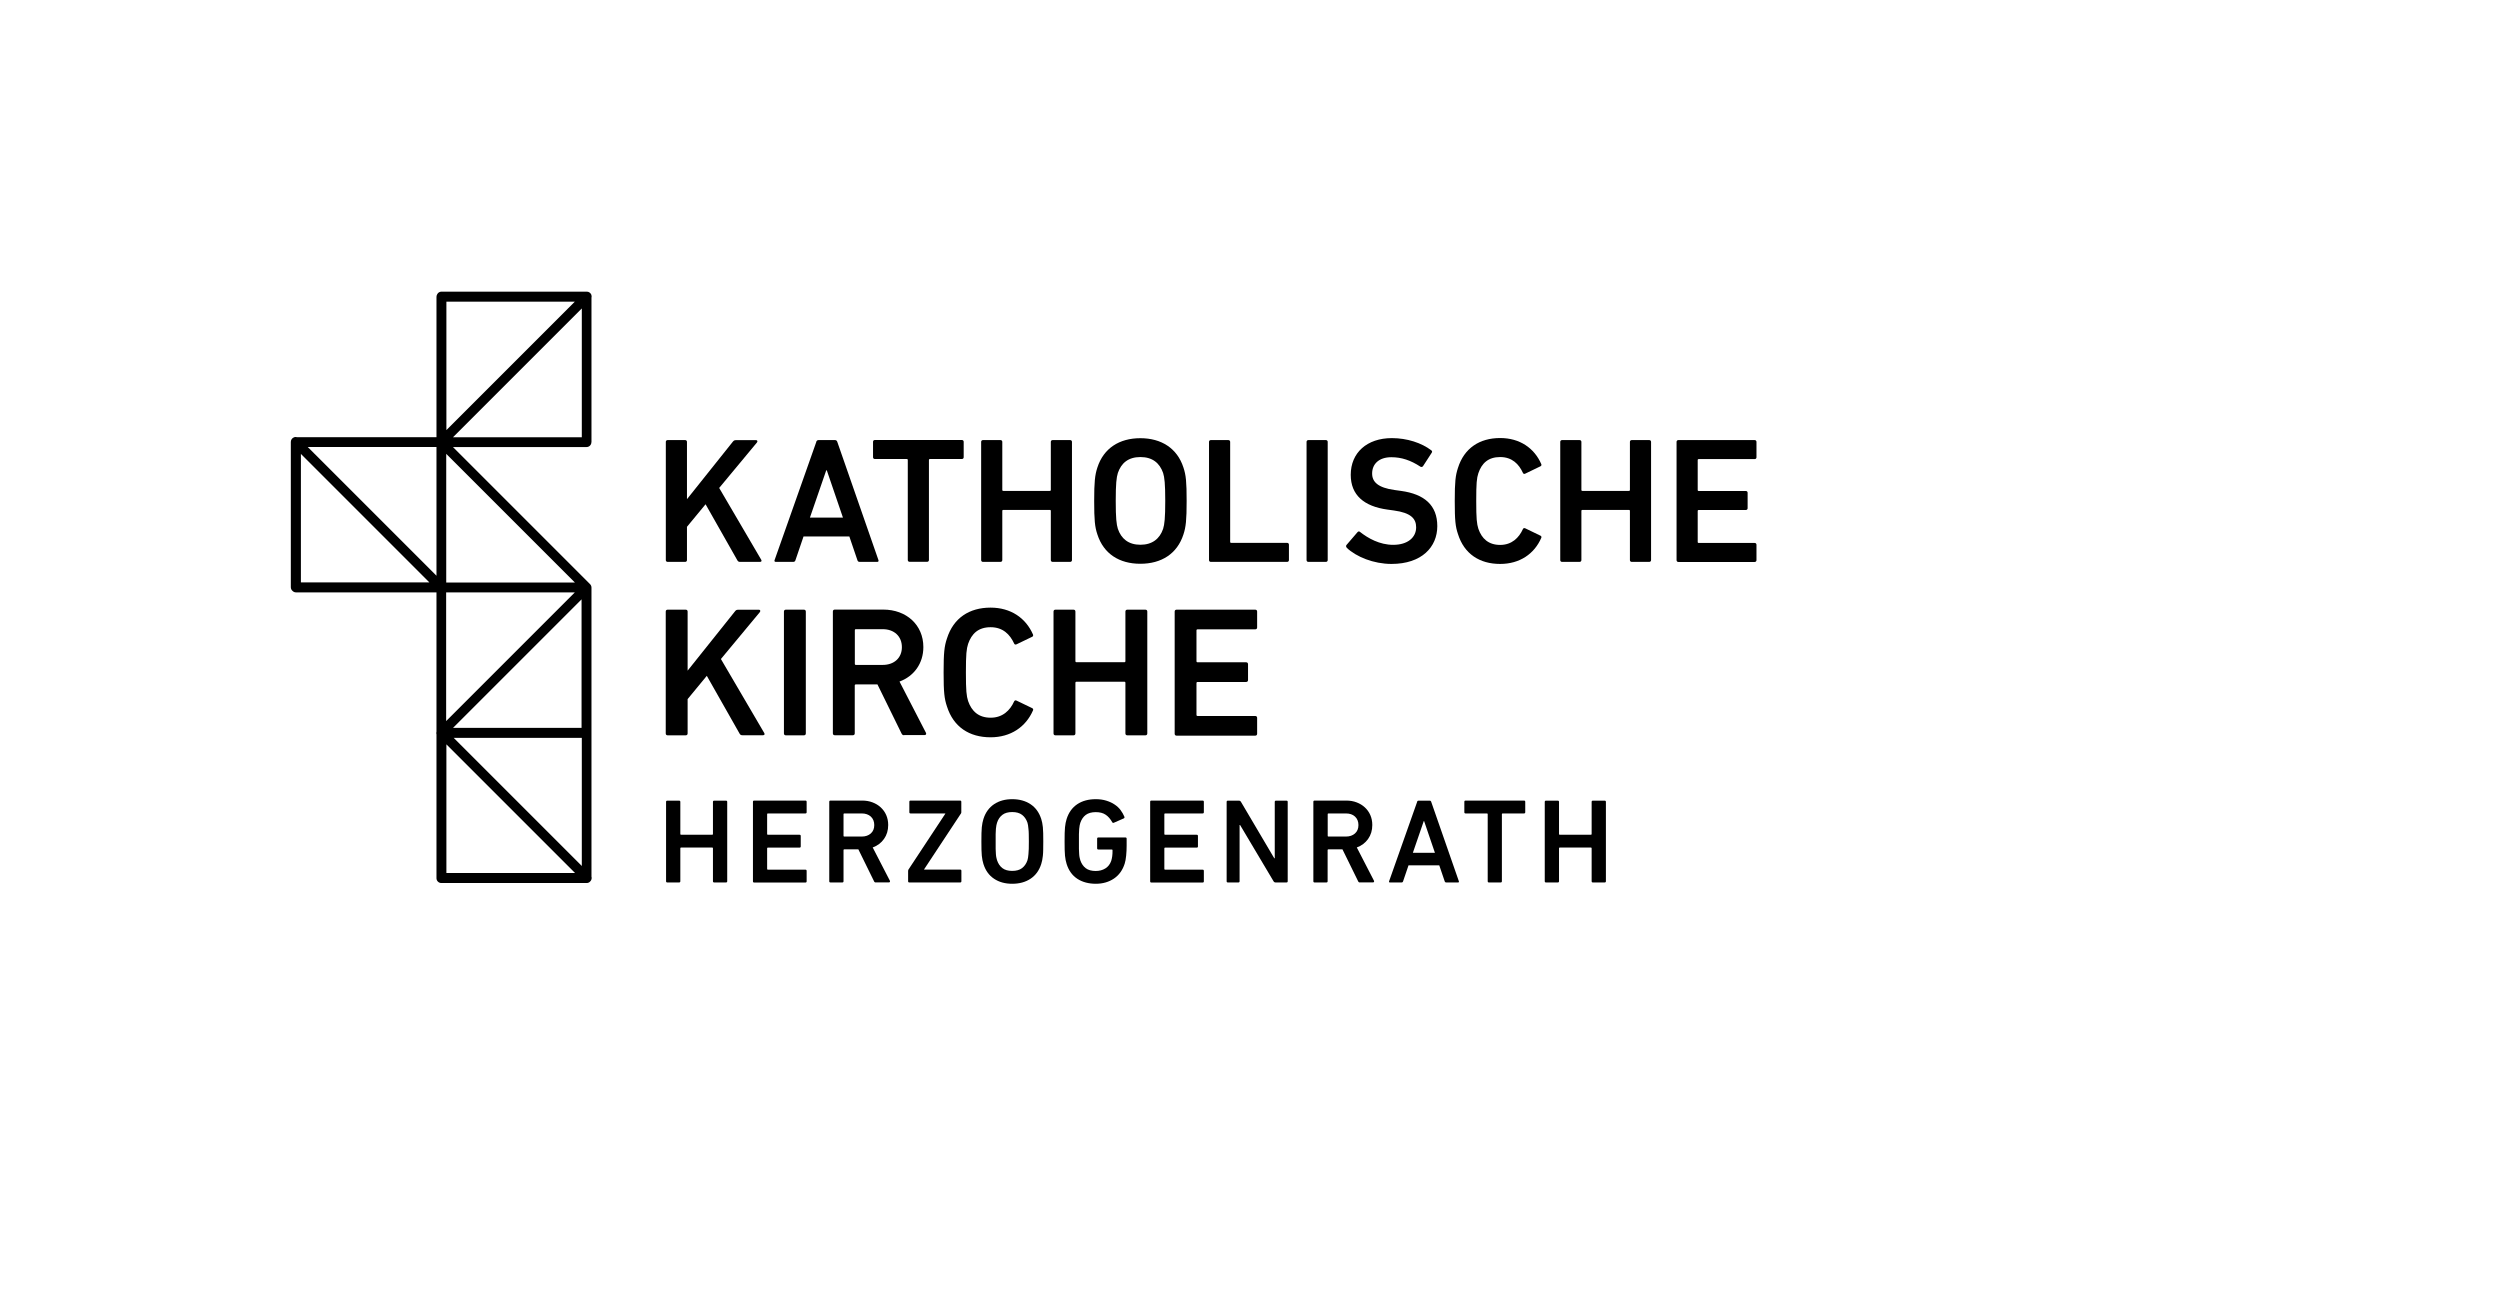
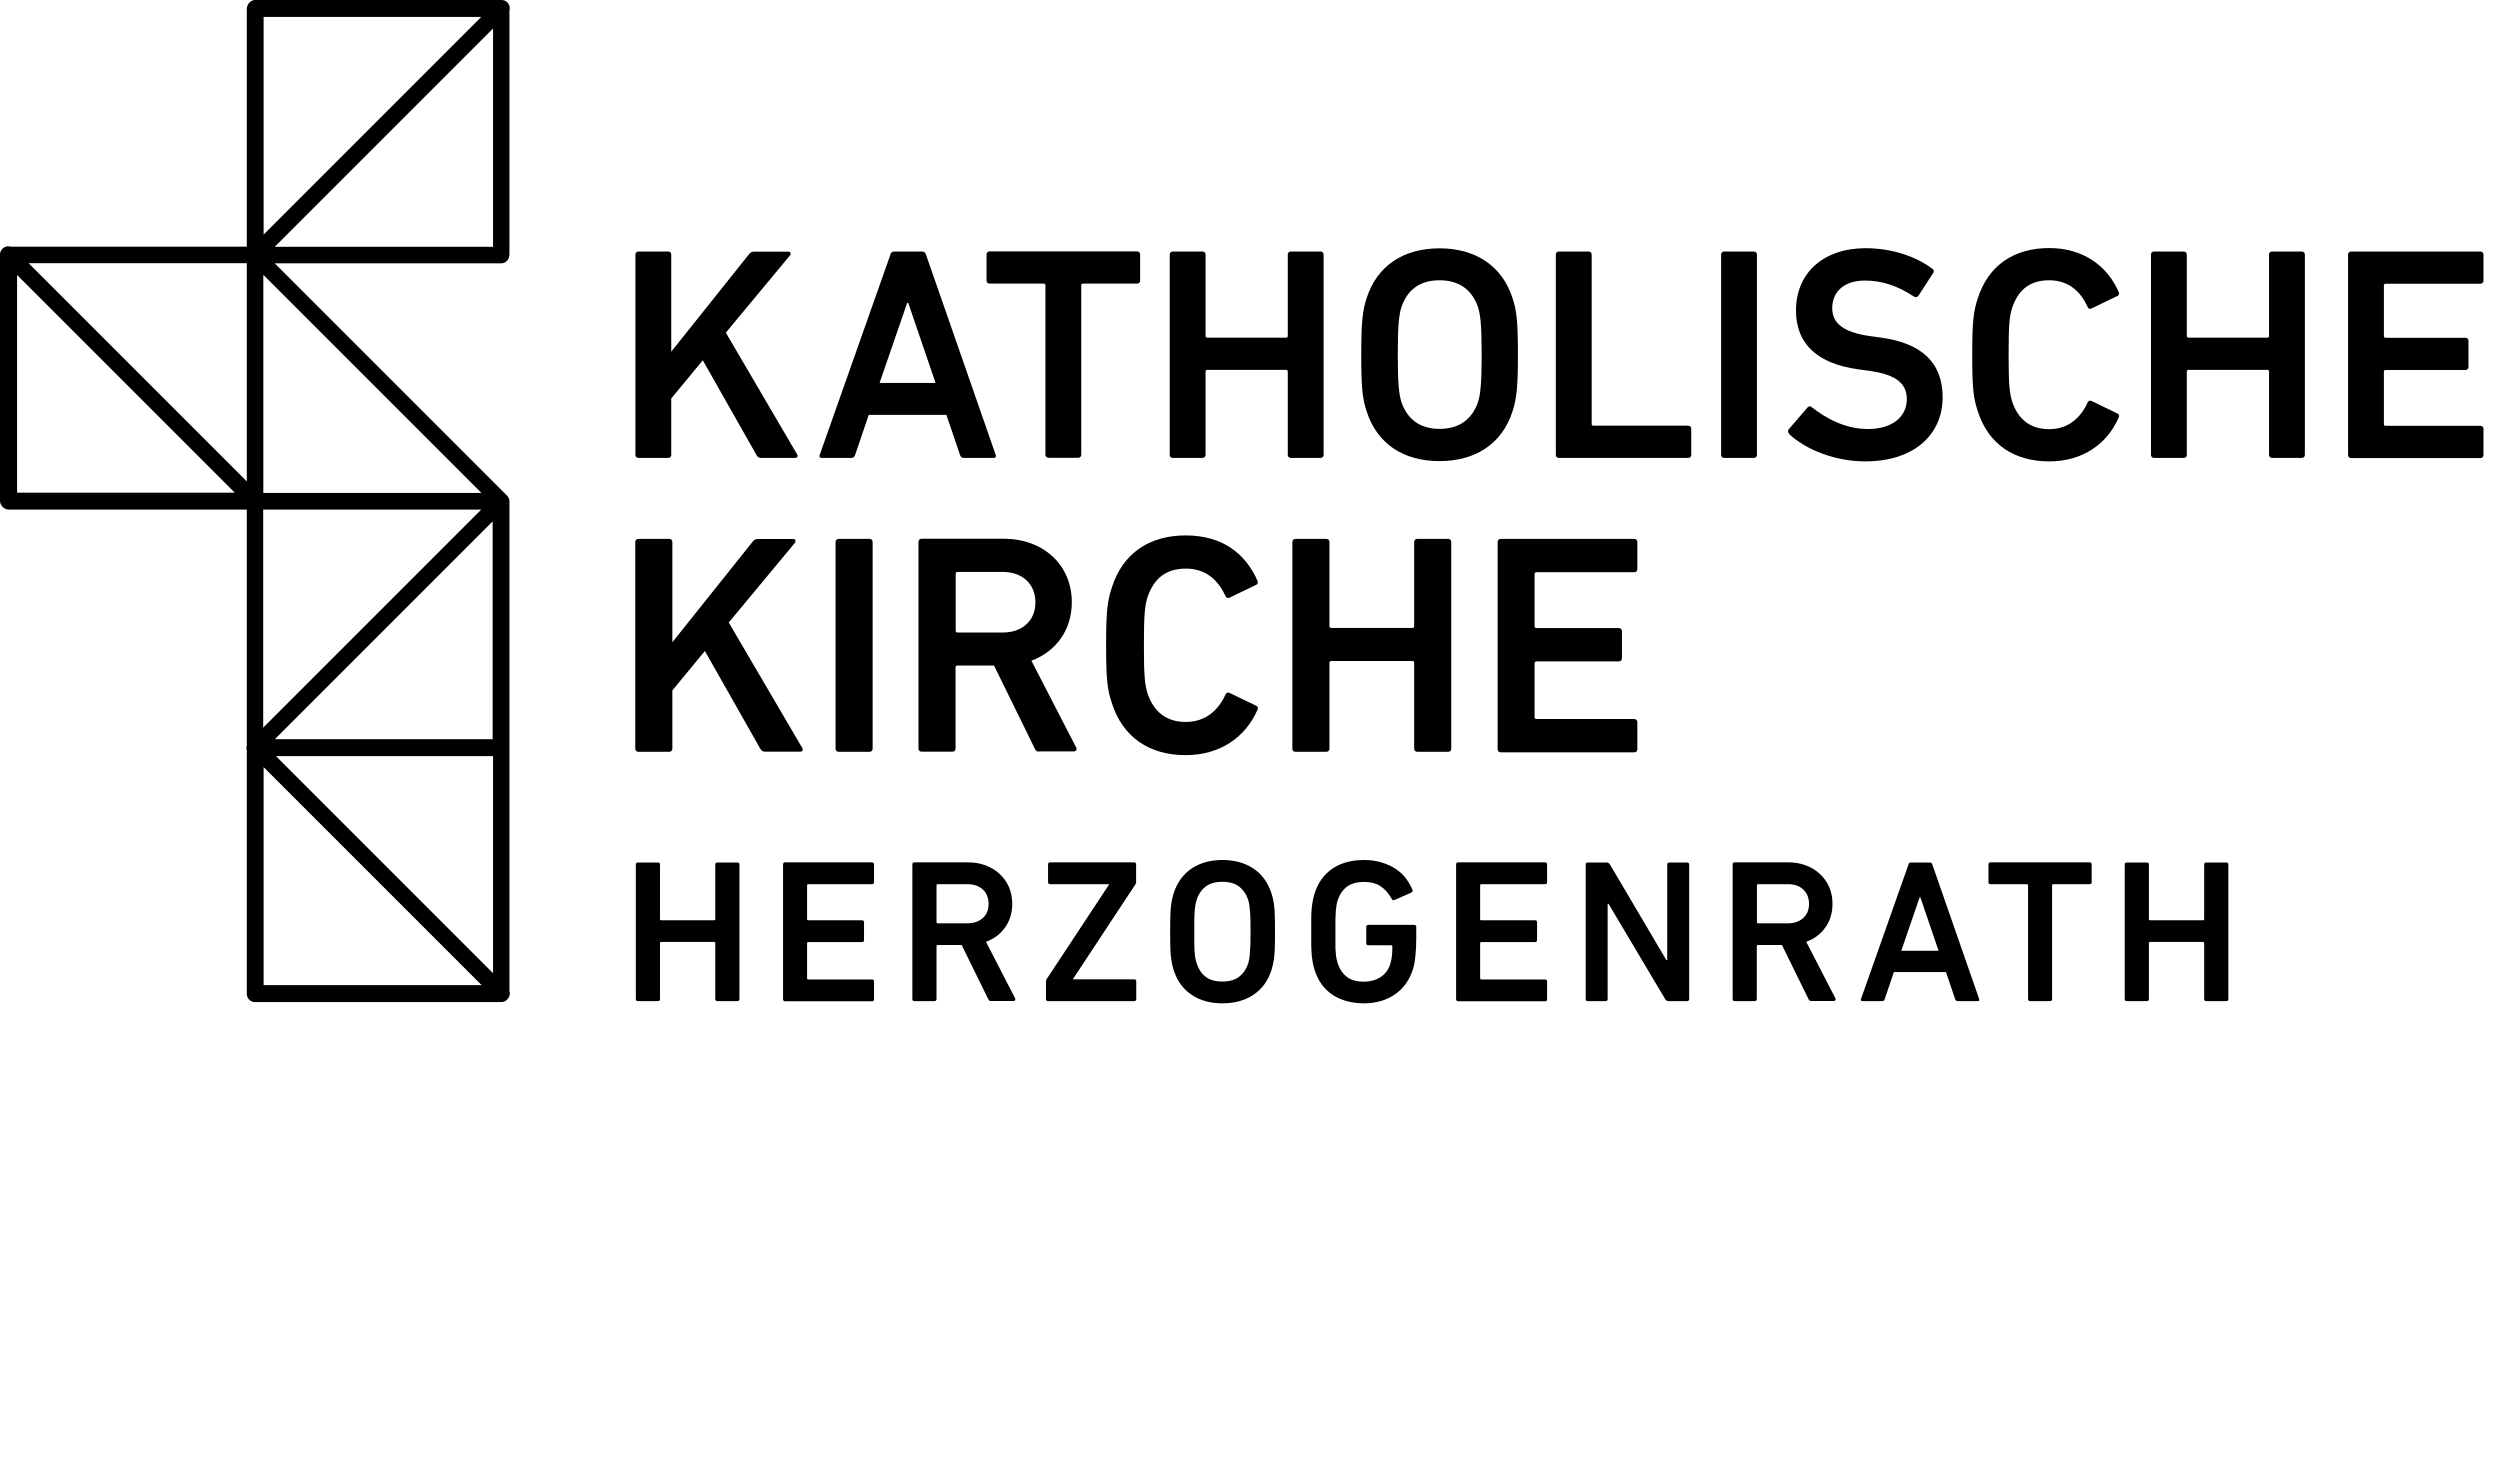
- <svg xmlns="http://www.w3.org/2000/svg" viewBox="0 0 305 160">
-   <defs>
-     <style>
-       .cls-1 {
-         fill: none;
-       }
-     </style>
-   </defs>
-   <rect class="cls-1" x="0" y="0" width="305" height="160" />
-   <path d="M81.22,74.61c0-.14.09-.23.23-.23h2.21c.14,0,.23.09.23.23v7.21l5.79-7.25c.11-.14.2-.18.36-.18h2.57c.14,0,.2.16.09.29l-4.75,5.72,5.29,9.03c.09.16.02.27-.16.27h-2.5c-.18,0-.25-.05-.34-.18l-4.01-7.07-2.34,2.84v4.19c0,.14-.09.23-.23.23h-2.21c-.14,0-.23-.09-.23-.23v-14.87Z" />
-   <path d="M95.64,74.61c0-.14.09-.23.23-.23h2.21c.14,0,.23.09.23.23v14.87c0,.14-.09.23-.23.23h-2.21c-.14,0-.23-.09-.23-.23v-14.87Z" />
-   <path d="M110.32,89.7c-.18,0-.27-.07-.34-.23l-2.93-5.97h-2.64c-.09,0-.13.05-.13.14v5.83c0,.14-.09.23-.23.23h-2.21c-.14,0-.23-.09-.23-.23v-14.87c0-.14.09-.23.23-.23h5.92c2.82,0,4.89,1.87,4.89,4.57,0,2.01-1.15,3.56-2.91,4.21l3.22,6.24c.09.16,0,.29-.16.29h-2.5ZM110.03,78.95c0-1.33-.95-2.19-2.34-2.19h-3.27c-.09,0-.13.04-.13.14v4.08c0,.09.04.14.13.14h3.27c1.4,0,2.34-.86,2.34-2.16Z" />
-   <path d="M115.12,82.04c0-2.43.09-3.2.41-4.15.79-2.5,2.73-3.76,5.32-3.76,2.46,0,4.3,1.26,5.18,3.29.04.11,0,.23-.11.27l-1.91.92c-.14.07-.25,0-.29-.11-.5-1.08-1.35-1.98-2.86-1.98s-2.32.79-2.75,2.03c-.2.63-.27,1.24-.27,3.49s.07,2.86.27,3.49c.43,1.24,1.28,2.03,2.75,2.03s2.37-.9,2.86-1.98c.05-.11.16-.18.29-.11l1.91.92c.11.05.16.16.11.27-.88,2.03-2.73,3.29-5.18,3.29-2.59,0-4.53-1.26-5.32-3.76-.32-.95-.41-1.71-.41-4.14Z" />
-   <path d="M128.53,74.61c0-.14.09-.23.23-.23h2.21c.14,0,.23.09.23.23v6.04c0,.09.04.14.14.14h5.83c.09,0,.13-.04.13-.14v-6.04c0-.14.09-.23.23-.23h2.21c.14,0,.23.09.23.23v14.87c0,.14-.09.23-.23.23h-2.21c-.14,0-.23-.09-.23-.23v-6.17c0-.09-.04-.14-.13-.14h-5.83c-.09,0-.14.05-.14.14v6.17c0,.14-.09.23-.23.23h-2.21c-.14,0-.23-.09-.23-.23v-14.87Z" />
-   <path d="M143.31,74.61c0-.14.09-.23.23-.23h9.6c.14,0,.23.09.23.23v1.94c0,.14-.09.23-.23.23h-7.03c-.09,0-.14.04-.14.14v3.74c0,.09.05.14.14.14h5.92c.14,0,.23.09.23.23v1.94c0,.14-.09.23-.23.23h-5.92c-.09,0-.14.05-.14.14v3.87c0,.09.05.14.14.14h7.03c.14,0,.23.09.23.23v1.94c0,.14-.09.23-.23.23h-9.6c-.14,0-.23-.09-.23-.23v-14.87Z" />
-   <path d="M81.23,53.91c0-.13.09-.22.22-.22h2.14c.13,0,.22.09.22.22v6.99l5.61-7.03c.11-.13.2-.17.35-.17h2.49c.13,0,.2.15.09.28l-4.61,5.55,5.13,8.76c.09.15.02.26-.15.26h-2.42c-.17,0-.24-.04-.33-.17l-3.89-6.86-2.27,2.75v4.06c0,.13-.09.22-.22.22h-2.14c-.13,0-.22-.09-.22-.22v-14.42Z" />
-   <path d="M99.58,53.91c.04-.13.13-.22.28-.22h2.01c.15,0,.24.09.28.22l5.02,14.42c.04.13,0,.22-.15.22h-2.14c-.15,0-.24-.07-.28-.22l-.98-2.88h-5.59l-.98,2.88c-.04.15-.13.22-.28.22h-2.12c-.15,0-.2-.09-.15-.22l5.09-14.42ZM102.84,63.15l-1.97-5.77h-.07l-1.99,5.77h4.02Z" />
-   <path d="M110.97,68.54c-.13,0-.22-.09-.22-.22v-12.19c0-.09-.04-.13-.13-.13h-3.89c-.13,0-.22-.09-.22-.22v-1.88c0-.13.09-.22.22-.22h10.62c.13,0,.22.09.22.22v1.88c0,.13-.09.22-.22.22h-3.89c-.09,0-.13.04-.13.13v12.19c0,.13-.09.22-.22.22h-2.14Z" />
-   <path d="M119.7,53.91c0-.13.09-.22.22-.22h2.14c.13,0,.22.09.22.22v5.85c0,.09.04.13.13.13h5.66c.09,0,.13-.04.13-.13v-5.85c0-.13.09-.22.22-.22h2.14c.13,0,.22.09.22.22v14.42c0,.13-.09.22-.22.22h-2.14c-.13,0-.22-.09-.22-.22v-5.99c0-.09-.04-.13-.13-.13h-5.66c-.09,0-.13.04-.13.13v5.99c0,.13-.09.22-.22.22h-2.14c-.13,0-.22-.09-.22-.22v-14.42Z" />
-   <path d="M133.88,65.2c-.31-.92-.39-1.75-.39-4.08s.09-3.17.39-4.08c.76-2.36,2.69-3.58,5.24-3.58s4.5,1.22,5.26,3.58c.31.92.39,1.75.39,4.08s-.09,3.17-.39,4.08c-.76,2.36-2.69,3.58-5.26,3.58s-4.48-1.22-5.24-3.58ZM141.9,64.52c.17-.55.26-1.31.26-3.41s-.09-2.86-.26-3.41c-.42-1.2-1.29-1.94-2.77-1.94s-2.34.74-2.75,1.94c-.17.55-.26,1.29-.26,3.41s.09,2.86.26,3.41c.41,1.2,1.29,1.94,2.75,1.94s2.36-.74,2.77-1.94Z" />
-   <path d="M147.5,53.91c0-.13.09-.22.22-.22h2.14c.13,0,.22.09.22.22v12.19c0,.09.04.13.13.13h6.82c.13,0,.22.09.22.22v1.88c0,.13-.09.22-.22.22h-9.31c-.13,0-.22-.09-.22-.22v-14.42Z" />
-   <path d="M159.4,53.91c0-.13.09-.22.22-.22h2.14c.13,0,.22.09.22.22v14.42c0,.13-.09.22-.22.22h-2.14c-.13,0-.22-.09-.22-.22v-14.42Z" />
-   <path d="M164.31,66.82c-.09-.09-.13-.22-.04-.33l1.35-1.57c.09-.11.22-.11.31-.02.96.76,2.38,1.57,4.04,1.57,1.77,0,2.8-.9,2.8-2.14,0-1.07-.66-1.77-2.71-2.05l-.79-.11c-2.86-.39-4.48-1.77-4.48-4.24,0-2.69,1.97-4.48,5.02-4.48,1.86,0,3.63.59,4.81,1.49.11.09.13.17.04.31l-1.05,1.62c-.09.11-.2.13-.31.07-1.2-.79-2.32-1.16-3.56-1.16-1.51,0-2.34.83-2.34,1.99,0,1.03.72,1.73,2.73,2.01l.79.11c2.86.39,4.43,1.75,4.43,4.3s-1.9,4.61-5.59,4.61c-2.18,0-4.3-.87-5.46-1.97Z" />
-   <path d="M177.48,61.11c0-2.36.09-3.1.39-4.02.76-2.42,2.64-3.65,5.15-3.65,2.38,0,4.17,1.22,5.02,3.19.04.11,0,.22-.11.26l-1.86.9c-.13.07-.24,0-.28-.11-.48-1.05-1.31-1.92-2.77-1.92s-2.25.76-2.66,1.97c-.2.61-.26,1.2-.26,3.39s.07,2.77.26,3.39c.41,1.2,1.24,1.97,2.66,1.97s2.29-.87,2.77-1.92c.04-.11.15-.17.28-.11l1.86.9c.11.04.15.15.11.26-.85,1.97-2.64,3.19-5.02,3.19-2.51,0-4.39-1.22-5.15-3.65-.31-.92-.39-1.66-.39-4.02Z" />
-   <path d="M190.35,53.91c0-.13.09-.22.22-.22h2.14c.13,0,.22.09.22.22v5.85c0,.09.04.13.13.13h5.66c.09,0,.13-.04.13-.13v-5.85c0-.13.09-.22.22-.22h2.14c.13,0,.22.09.22.22v14.42c0,.13-.09.22-.22.22h-2.14c-.13,0-.22-.09-.22-.22v-5.99c0-.09-.04-.13-.13-.13h-5.66c-.09,0-.13.04-.13.13v5.99c0,.13-.09.22-.22.22h-2.14c-.13,0-.22-.09-.22-.22v-14.42Z" />
-   <path d="M204.54,53.91c0-.13.09-.22.22-.22h9.31c.13,0,.22.09.22.22v1.88c0,.13-.09.22-.22.22h-6.82c-.09,0-.13.04-.13.13v3.63c0,.09.04.13.13.13h5.74c.13,0,.22.09.22.22v1.88c0,.13-.09.22-.22.22h-5.74c-.09,0-.13.04-.13.13v3.76c0,.09.04.13.13.13h6.82c.13,0,.22.09.22.22v1.88c0,.13-.09.22-.22.22h-9.31c-.13,0-.22-.09-.22-.22v-14.42Z" />
+ <svg xmlns="http://www.w3.org/2000/svg" version="1.1" viewBox="0 0 180 105">
+   <path d="M45.74,39.03c0-.14.09-.23.23-.23h2.21c.14,0,.23.09.23.23v7.21l5.79-7.25c.11-.14.2-.18.36-.18h2.57c.14,0,.2.16.09.29l-4.75,5.72,5.29,9.03c.09.16.02.27-.16.27h-2.5c-.18,0-.25-.05-.34-.18l-4.01-7.07-2.34,2.84v4.19c0,.14-.09.23-.23.23h-2.21c-.14,0-.23-.09-.23-.23,0,0,0-14.87,0-14.87Z" />
+   <path d="M60.16,39.03c0-.14.09-.23.23-.23h2.21c.14,0,.23.09.23.23v14.87c0,.14-.09.23-.23.23h-2.21c-.14,0-.23-.09-.23-.23v-14.87Z" />
+   <path d="M74.84,54.12c-.18,0-.27-.07-.34-.23l-2.93-5.97h-2.64c-.09,0-.13.05-.13.14v5.83c0,.14-.09.23-.23.23h-2.21c-.14,0-.23-.09-.23-.23v-14.87c0-.14.09-.23.23-.23h5.92c2.82,0,4.89,1.87,4.89,4.57,0,2.01-1.15,3.56-2.91,4.21l3.22,6.24c.09.16,0,.29-.16.29h-2.5l.02.02ZM74.55,43.37c0-1.33-.95-2.19-2.34-2.19h-3.27c-.09,0-.13.04-.13.14v4.08c0,.09.04.14.13.14h3.27c1.4,0,2.34-.86,2.34-2.16h0Z" />
+   <path d="M79.64,46.46c0-2.43.09-3.2.41-4.15.79-2.5,2.73-3.76,5.32-3.76s4.3,1.26,5.18,3.29c.04.11,0,.23-.11.27l-1.91.92c-.14.07-.25,0-.29-.11-.5-1.08-1.35-1.98-2.86-1.98s-2.32.79-2.75,2.03c-.2.63-.27,1.24-.27,3.49s.07,2.86.27,3.49c.43,1.24,1.28,2.03,2.75,2.03s2.37-.9,2.86-1.98c.05-.11.16-.18.29-.11l1.91.92c.11.05.16.16.11.27-.88,2.03-2.73,3.29-5.18,3.29-2.59,0-4.53-1.26-5.32-3.76-.32-.95-.41-1.71-.41-4.14h0Z" />
+   <path d="M93.05,39.03c0-.14.09-.23.23-.23h2.21c.14,0,.23.09.23.23v6.04c0,.09.04.14.14.14h5.83c.09,0,.13-.04.13-.14v-6.04c0-.14.09-.23.23-.23h2.21c.14,0,.23.09.23.23v14.87c0,.14-.09.23-.23.23h-2.21c-.14,0-.23-.09-.23-.23v-6.17c0-.09-.04-.14-.13-.14h-5.83c-.09,0-.14.05-.14.14v6.17c0,.14-.09.23-.23.23h-2.21c-.14,0-.23-.09-.23-.23v-14.87Z" />
+   <path d="M107.83,39.03c0-.14.09-.23.23-.23h9.6c.14,0,.23.09.23.23v1.94c0,.14-.09.23-.23.23h-7.03c-.09,0-.14.04-.14.14v3.74c0,.09.05.14.14.14h5.92c.14,0,.23.09.23.23v1.94c0,.14-.09.23-.23.23h-5.92c-.09,0-.14.05-.14.14v3.87c0,.09.05.14.14.14h7.03c.14,0,.23.09.23.23v1.94c0,.14-.09.23-.23.23h-9.6c-.14,0-.23-.09-.23-.23v-14.91Z" />
+   <path d="M45.75,18.33c0-.13.09-.22.22-.22h2.14c.13,0,.22.09.22.22v6.99l5.61-7.03c.11-.13.2-.17.35-.17h2.49c.13,0,.2.15.09.28l-4.61,5.55,5.13,8.76c.09.15.02.26-.15.26h-2.42c-.17,0-.24-.04-.33-.17l-3.89-6.86-2.27,2.75v4.06c0,.13-.09.22-.22.22h-2.14c-.13,0-.22-.09-.22-.22,0,0,0-14.42,0-14.42Z" />
+   <path d="M64.1,18.33c.04-.13.13-.22.28-.22h2.01c.15,0,.24.09.28.22l5.02,14.42c.04.13,0,.22-.15.22h-2.14c-.15,0-.24-.07-.28-.22l-.98-2.88h-5.59l-.98,2.88c-.04.15-.13.22-.28.22h-2.12c-.15,0-.2-.09-.15-.22l5.09-14.42h0ZM67.36,27.57l-1.97-5.77h-.07l-1.99,5.77h4.03Z" />
+   <path d="M75.49,32.96c-.13,0-.22-.09-.22-.22v-12.19c0-.09-.04-.13-.13-.13h-3.89c-.13,0-.22-.09-.22-.22v-1.88c0-.13.09-.22.22-.22h10.62c.13,0,.22.09.22.22v1.88c0,.13-.09.22-.22.22h-3.89c-.09,0-.13.04-.13.13v12.19c0,.13-.09.22-.22.22h-2.14Z" />
+   <path d="M84.22,18.33c0-.13.09-.22.22-.22h2.14c.13,0,.22.09.22.22v5.85c0,.09.04.13.13.13h5.66c.09,0,.13-.04.13-.13v-5.85c0-.13.09-.22.22-.22h2.14c.13,0,.22.09.22.22v14.42c0,.13-.09.22-.22.22h-2.14c-.13,0-.22-.09-.22-.22v-5.99c0-.09-.04-.13-.13-.13h-5.66c-.09,0-.13.04-.13.13v5.99c0,.13-.09.22-.22.22h-2.14c-.13,0-.22-.09-.22-.22,0,0,0-14.42,0-14.42Z" />
+   <path d="M98.4,29.62c-.31-.92-.39-1.75-.39-4.08s.09-3.17.39-4.08c.76-2.36,2.69-3.58,5.24-3.58s4.5,1.22,5.26,3.58c.31.92.39,1.75.39,4.08s-.09,3.17-.39,4.08c-.76,2.36-2.69,3.58-5.26,3.58s-4.48-1.22-5.24-3.58ZM106.42,28.94c.17-.55.26-1.31.26-3.41s-.09-2.86-.26-3.41c-.42-1.2-1.29-1.94-2.77-1.94s-2.34.74-2.75,1.94c-.17.55-.26,1.29-.26,3.41s.09,2.86.26,3.41c.41,1.2,1.29,1.94,2.75,1.94s2.36-.74,2.77-1.94Z" />
+   <path d="M112.02,18.33c0-.13.09-.22.22-.22h2.14c.13,0,.22.09.22.22v12.19c0,.09.04.13.13.13h6.82c.13,0,.22.09.22.22v1.88c0,.13-.09.22-.22.22h-9.31c-.13,0-.22-.09-.22-.22v-14.42h0Z" />
+   <path d="M123.92,18.33c0-.13.09-.22.22-.22h2.14c.13,0,.22.09.22.22v14.42c0,.13-.09.22-.22.22h-2.14c-.13,0-.22-.09-.22-.22v-14.42Z" />
+   <path d="M128.83,31.24c-.09-.09-.13-.22-.04-.33l1.35-1.57c.09-.11.22-.11.31-.02.96.76,2.38,1.57,4.04,1.57,1.77,0,2.8-.9,2.8-2.14,0-1.07-.66-1.77-2.71-2.05l-.79-.11c-2.86-.39-4.48-1.77-4.48-4.24,0-2.69,1.97-4.48,5.02-4.48,1.86,0,3.63.59,4.81,1.49.11.09.13.17.04.31l-1.05,1.62c-.09.11-.2.13-.31.07-1.2-.79-2.32-1.16-3.56-1.16-1.51,0-2.34.83-2.34,1.99,0,1.03.72,1.73,2.73,2.01l.79.11c2.86.39,4.43,1.75,4.43,4.3s-1.9,4.61-5.59,4.61c-2.18,0-4.3-.87-5.46-1.97h.01Z" />
+   <path d="M142,25.53c0-2.36.09-3.1.39-4.02.76-2.42,2.64-3.65,5.15-3.65,2.38,0,4.17,1.22,5.02,3.19.04.11,0,.22-.11.26l-1.86.9c-.13.07-.24,0-.28-.11-.48-1.05-1.31-1.92-2.77-1.92s-2.25.76-2.66,1.97c-.2.61-.26,1.2-.26,3.39s.07,2.77.26,3.39c.41,1.2,1.24,1.97,2.66,1.97s2.29-.87,2.77-1.92c.04-.11.15-.17.28-.11l1.86.9c.11.04.15.15.11.26-.85,1.97-2.64,3.19-5.02,3.19-2.51,0-4.39-1.22-5.15-3.65-.31-.92-.39-1.66-.39-4.02v-.02Z" />
+   <path d="M154.87,18.33c0-.13.09-.22.22-.22h2.14c.13,0,.22.09.22.22v5.85c0,.09.04.13.13.13h5.66c.09,0,.13-.04.13-.13v-5.85c0-.13.09-.22.22-.22h2.14c.13,0,.22.09.22.22v14.42c0,.13-.09.22-.22.22h-2.14c-.13,0-.22-.09-.22-.22v-5.99c0-.09-.04-.13-.13-.13h-5.66c-.09,0-.13.04-.13.13v5.99c0,.13-.09.22-.22.22h-2.14c-.13,0-.22-.09-.22-.22v-14.42Z" />
+   <path d="M169.06,18.33c0-.13.09-.22.22-.22h9.31c.13,0,.22.09.22.22v1.88c0,.13-.09.22-.22.22h-6.82c-.09,0-.13.04-.13.13v3.63c0,.09.04.13.13.13h5.74c.13,0,.22.09.22.22v1.88c0,.13-.09.22-.22.22h-5.74c-.09,0-.13.04-.13.13v3.76c0,.09.04.13.13.13h6.82c.13,0,.22.09.22.22v1.88c0,.13-.09.22-.22.22h-9.31c-.13,0-.22-.09-.22-.22v-14.42h0Z" />
  <g>
-     <path d="M81.26,97.83c0-.1.05-.15.15-.15h1.44c.1,0,.15.05.15.15v3.92c0,.06.03.09.09.09h3.8c.06,0,.09-.03.09-.09v-3.92c0-.1.05-.15.15-.15h1.44c.1,0,.15.05.15.15v9.68c0,.1-.05.15-.15.15h-1.44c-.1,0-.15-.05-.15-.15v-4.02c0-.06-.03-.09-.09-.09h-3.8c-.06,0-.09.03-.09.09v4.02c0,.1-.05.15-.15.15h-1.44c-.1,0-.15-.05-.15-.15v-9.68Z" />
-     <path d="M91.86,97.82c0-.1.05-.15.15-.15h6.25c.1,0,.15.05.15.15v1.27c0,.1-.05.15-.15.15h-4.58c-.06,0-.09.03-.09.09v2.42c0,.06.03.09.09.09h3.86c.1,0,.15.05.15.15v1.27c0,.1-.05.15-.15.15h-3.86c-.06,0-.09.03-.09.09v2.51c0,.06.03.09.09.09h4.58c.1,0,.15.05.15.15v1.27c0,.1-.05.15-.15.15h-6.25c-.1,0-.15-.05-.15-.15v-9.69Z" />
-     <path d="M106.85,107.66c-.11,0-.18-.05-.22-.15l-1.91-3.89h-1.72c-.06,0-.09.03-.09.09v3.8c0,.1-.05.15-.15.15h-1.44c-.1,0-.15-.05-.15-.15v-9.69c0-.1.05-.15.15-.15h3.86c.46,0,.88.07,1.27.22.39.15.72.35,1,.61.28.26.51.57.67.94.16.37.24.77.24,1.21,0,.66-.17,1.22-.51,1.7-.34.48-.8.83-1.38,1.04l2.1,4.07s.03.09,0,.13-.06.06-.11.06h-1.63ZM105.13,102.06c.46,0,.83-.13,1.11-.38.28-.25.42-.59.42-1.02s-.14-.78-.42-1.04c-.28-.25-.65-.38-1.11-.38h-2.13c-.06,0-.09.03-.09.09v2.64c0,.06.03.09.09.09h2.13Z" />
-     <path d="M110.94,107.66c-.1,0-.15-.05-.15-.15v-1.26s.01-.1.04-.16l4.5-6.82v-.03h-4.24c-.1,0-.15-.05-.15-.15v-1.27c0-.1.05-.15.15-.15h6.04c.1,0,.15.05.15.15v1.27c0,.06-.01.11-.04.15l-4.5,6.82v.03h4.4c.1,0,.15.05.15.15v1.27c0,.1-.05.15-.15.15h-6.2Z" />
-     <path d="M123.49,107.82c-.86,0-1.6-.2-2.21-.61-.62-.41-1.05-1.01-1.3-1.8-.05-.16-.09-.31-.12-.47-.03-.16-.06-.34-.08-.54-.02-.21-.03-.45-.04-.73,0-.28-.01-.61-.01-1.01s0-.73.01-1.01.02-.52.04-.73c.02-.21.05-.39.08-.54.03-.16.08-.31.12-.47.25-.79.69-1.39,1.3-1.8.62-.41,1.35-.61,2.21-.61s1.61.2,2.23.61c.62.41,1.05,1.01,1.31,1.8.05.16.09.31.12.47.03.16.06.34.08.54.02.21.03.45.04.73s.01.61.01,1.01,0,.73-.01,1.01c0,.28-.02.52-.04.73-.02.21-.05.39-.08.54-.03.16-.08.31-.12.47-.25.79-.69,1.39-1.31,1.8-.62.41-1.36.61-2.23.61ZM123.49,106.25c.5,0,.9-.11,1.2-.34.3-.23.52-.55.66-.96.03-.09.05-.19.07-.31s.04-.26.05-.44c.01-.18.03-.39.04-.64,0-.25.01-.55.01-.9s0-.65-.01-.9c0-.25-.02-.46-.04-.64-.01-.18-.03-.32-.05-.44s-.04-.22-.07-.31c-.14-.41-.36-.73-.66-.96s-.7-.34-1.2-.34-.9.11-1.2.34c-.3.23-.52.55-.65.96-.03.09-.06.19-.08.31s-.04.26-.06.44c-.01.17-.02.39-.03.64,0,.25,0,.55,0,.9s0,.65,0,.9c0,.25.01.46.03.64.01.17.03.32.06.44s.05.22.08.31c.14.41.35.73.65.96.3.23.7.34,1.2.34Z" />
-     <path d="M130.13,105.41c-.05-.16-.09-.31-.12-.47-.03-.16-.06-.34-.08-.54-.02-.21-.03-.45-.04-.73,0-.28-.01-.61-.01-1.01s0-.73.01-1.01.02-.52.04-.73c.02-.21.05-.39.08-.54.03-.16.08-.31.12-.47.25-.79.69-1.39,1.3-1.8.62-.41,1.37-.61,2.26-.61.47,0,.89.06,1.28.18.38.12.72.27,1.01.47.29.19.54.42.73.68s.35.53.46.8c.04.09.02.16-.06.21l-1.23.54c-.09.03-.15,0-.19-.07-.22-.4-.49-.71-.81-.92-.31-.21-.71-.31-1.2-.31s-.91.11-1.22.34c-.3.23-.52.55-.66.96-.03.09-.06.19-.08.31s-.04.26-.06.44c-.01.17-.02.39-.03.64,0,.25,0,.55,0,.9s0,.65,0,.9c0,.25.01.46.03.64.01.17.03.32.06.44s.05.22.08.31c.14.41.36.73.66.96.3.23.71.34,1.22.34.44,0,.83-.1,1.17-.31.34-.21.58-.52.72-.93.05-.16.09-.34.12-.55s.04-.45.04-.74c0-.06-.03-.09-.09-.09h-1.64c-.1,0-.15-.05-.15-.15v-1.17c0-.1.05-.15.15-.15h3.3c.1,0,.15.05.15.15v.87c0,.41-.02.81-.06,1.21-.04.4-.1.72-.18.97-.25.78-.68,1.39-1.3,1.81-.62.42-1.36.64-2.22.64s-1.64-.2-2.26-.61c-.62-.41-1.05-1.01-1.3-1.8Z" />
-     <path d="M140.32,97.82c0-.1.05-.15.15-.15h6.25c.1,0,.15.05.15.15v1.27c0,.1-.05.15-.15.15h-4.58c-.06,0-.09.03-.09.09v2.42c0,.06.03.09.09.09h3.86c.1,0,.15.05.15.15v1.27c0,.1-.05.15-.15.15h-3.86c-.06,0-.09.03-.09.09v2.51c0,.06.03.09.09.09h4.58c.1,0,.15.05.15.15v1.27c0,.1-.05.15-.15.15h-6.25c-.1,0-.15-.05-.15-.15v-9.69Z" />
-     <path d="M149.65,97.83c0-.1.05-.15.15-.15h1.35c.11,0,.19.05.25.15l4.06,6.88h.06v-6.88c0-.1.05-.15.15-.15h1.28c.1,0,.15.05.15.15v9.68c0,.1-.05.15-.15.15h-1.33c-.11,0-.19-.05-.25-.15l-4.08-6.86h-.06v6.86c0,.1-.05.15-.15.15h-1.28c-.1,0-.15-.05-.15-.15v-9.68Z" />
-     <path d="M165.91,107.66c-.11,0-.18-.05-.22-.15l-1.91-3.89h-1.72c-.06,0-.09.03-.09.09v3.8c0,.1-.05.15-.15.15h-1.44c-.1,0-.15-.05-.15-.15v-9.69c0-.1.05-.15.15-.15h3.86c.46,0,.88.07,1.27.22.39.15.72.35,1,.61.28.26.51.57.67.94s.24.77.24,1.21c0,.66-.17,1.22-.51,1.7-.34.48-.8.83-1.38,1.04l2.1,4.07s.03.09,0,.13c-.03.04-.06.06-.11.06h-1.63ZM164.2,102.06c.46,0,.83-.13,1.11-.38s.42-.59.42-1.02-.14-.78-.42-1.04-.65-.38-1.11-.38h-2.13c-.06,0-.09.03-.09.09v2.64c0,.06.03.09.09.09h2.13Z" />
-     <path d="M172.88,97.83c.03-.1.09-.15.19-.15h1.35c.1,0,.16.05.19.15l3.37,9.68c.03.1,0,.15-.1.15h-1.44c-.1,0-.16-.05-.19-.15l-.66-1.94h-3.75l-.66,1.94c-.03.1-.09.15-.19.15h-1.42c-.1,0-.13-.05-.1-.15l3.42-9.68ZM175.06,104.04l-1.32-3.87h-.04l-1.33,3.87h2.7Z" />
-     <path d="M181.65,107.66c-.1,0-.15-.05-.15-.15v-8.18c0-.06-.03-.09-.09-.09h-2.61c-.1,0-.15-.05-.15-.15v-1.27c0-.1.05-.15.15-.15h7.13c.1,0,.15.05.15.15v1.27c0,.1-.05.15-.15.15h-2.61c-.06,0-.09.03-.09.09v8.18c0,.1-.05.15-.15.15h-1.44Z" />
-     <path d="M188.46,97.83c0-.1.05-.15.15-.15h1.44c.1,0,.15.05.15.15v3.92c0,.06.03.09.09.09h3.8c.06,0,.09-.03.09-.09v-3.92c0-.1.05-.15.15-.15h1.44c.1,0,.15.05.15.15v9.68c0,.1-.05.15-.15.15h-1.44c-.1,0-.15-.05-.15-.15v-4.02c0-.06-.03-.09-.09-.09h-3.8c-.06,0-.09.03-.09.09v4.02c0,.1-.05.15-.15.15h-1.44c-.1,0-.15-.05-.15-.15v-9.68Z" />
+     <path d="M45.78,62.25c0-.1.05-.15.15-.15h1.44c.1,0,.15.05.15.15v3.92c0,.06.03.09.09.09h3.8c.06,0,.09-.03.09-.09v-3.92c0-.1.05-.15.15-.15h1.44c.1,0,.15.05.15.15v9.68c0,.1-.05.15-.15.15h-1.44c-.1,0-.15-.05-.15-.15v-4.02c0-.06-.03-.09-.09-.09h-3.8c-.06,0-.09.03-.09.09v4.02c0,.1-.05.15-.15.15h-1.44c-.1,0-.15-.05-.15-.15v-9.68Z" />
+     <path d="M56.38,62.24c0-.1.05-.15.15-.15h6.25c.1,0,.15.05.15.15v1.27c0,.1-.05.15-.15.15h-4.58c-.06,0-.09.03-.09.09v2.42c0,.06.03.09.09.09h3.86c.1,0,.15.05.15.15v1.27c0,.1-.05.15-.15.15h-3.86c-.06,0-.09.03-.09.09v2.51c0,.06.03.09.09.09h4.58c.1,0,.15.05.15.15v1.27c0,.1-.05.15-.15.15h-6.25c-.1,0-.15-.05-.15-.15v-9.69h0Z" />
+     <path d="M71.37,72.08c-.11,0-.18-.05-.22-.15l-1.91-3.89h-1.72c-.06,0-.09.03-.09.09v3.8c0,.1-.05.15-.15.15h-1.44c-.1,0-.15-.05-.15-.15v-9.69c0-.1.05-.15.15-.15h3.86c.46,0,.88.07,1.27.22s.72.35,1,.61.51.57.67.94c.16.37.24.77.24,1.21,0,.66-.17,1.22-.51,1.7-.34.48-.8.83-1.38,1.04l2.1,4.07s.03.09,0,.13-.06.06-.11.06h-1.63.02ZM69.65,66.48c.46,0,.83-.13,1.11-.38s.42-.59.42-1.02-.14-.78-.42-1.04c-.28-.25-.65-.38-1.11-.38h-2.13c-.06,0-.09.03-.09.09v2.64c0,.06.03.09.09.09h2.13Z" />
+     <path d="M75.46,72.08c-.1,0-.15-.05-.15-.15v-1.26s.01-.1.04-.16l4.5-6.82v-.03h-4.24c-.1,0-.15-.05-.15-.15v-1.27c0-.1.05-.15.15-.15h6.04c.1,0,.15.05.15.15v1.27c0,.06-.01.11-.04.15l-4.5,6.82v.03h4.4c.1,0,.15.05.15.15v1.27c0,.1-.05.15-.15.15,0,0-6.2,0-6.2,0Z" />
+     <path d="M88.01,72.24c-.86,0-1.6-.2-2.21-.61-.62-.41-1.05-1.01-1.3-1.8-.05-.16-.09-.31-.12-.47-.03-.16-.06-.34-.08-.54-.02-.21-.03-.45-.04-.73,0-.28-.01-.61-.01-1.01s0-.73.01-1.01.02-.52.04-.73c.02-.21.05-.39.08-.54.03-.16.08-.31.12-.47.25-.79.69-1.39,1.3-1.8.62-.41,1.35-.61,2.21-.61s1.61.2,2.23.61,1.05,1.01,1.31,1.8c.05.16.09.31.12.47.03.16.06.34.08.54.02.21.03.45.04.73s.01.61.01,1.01,0,.73-.01,1.01c0,.28-.02.52-.04.73-.02.21-.05.39-.08.54-.03.16-.08.31-.12.47-.25.79-.69,1.39-1.31,1.8-.62.41-1.36.61-2.23.61ZM88.01,70.67c.5,0,.9-.11,1.2-.34.3-.23.52-.55.66-.96.03-.09.05-.19.07-.31s.04-.26.05-.44.03-.39.04-.64c0-.25.01-.55.01-.9s0-.65-.01-.9c0-.25-.02-.46-.04-.64-.01-.18-.03-.32-.05-.44s-.04-.22-.07-.31c-.14-.41-.36-.73-.66-.96s-.7-.34-1.2-.34-.9.11-1.2.34c-.3.23-.52.55-.65.96-.03.09-.06.19-.08.31s-.04.26-.06.44c-.01.17-.02.39-.03.64v1.8c0,.25.01.46.03.64.01.17.03.32.06.44s.05.22.08.31c.14.41.35.73.65.96.3.23.7.34,1.2.34Z" />
+     <path d="M94.65,69.83c-.05-.16-.09-.31-.12-.47s-.06-.34-.08-.54c-.02-.21-.03-.45-.04-.73,0-.28,0-.61,0-1.01s0-.73,0-1.01.02-.52.04-.73c.02-.21.05-.39.08-.54.03-.16.08-.31.12-.47.25-.79.69-1.39,1.3-1.8.62-.41,1.37-.61,2.26-.61.47,0,.89.06,1.28.18.38.12.72.27,1.01.47.29.19.54.42.73.68s.35.53.46.8c.04.09.02.16-.06.21l-1.23.54c-.09.03-.15,0-.19-.07-.22-.4-.49-.71-.81-.92-.31-.21-.71-.31-1.2-.31s-.91.11-1.22.34c-.3.23-.52.55-.66.96-.03.09-.06.19-.08.31s-.04.26-.06.44c0,.17-.02.39-.03.64v1.8c0,.25,0,.46.03.64,0,.17.03.32.06.44s.05.22.08.31c.14.41.36.73.66.96.3.23.71.34,1.22.34.44,0,.83-.1,1.17-.31s.58-.52.72-.93c.05-.16.09-.34.12-.55s.04-.45.04-.74c0-.06-.03-.09-.09-.09h-1.64c-.1,0-.15-.05-.15-.15v-1.17c0-.1.05-.15.15-.15h3.3c.1,0,.15.05.15.15v.87c0,.41-.02.81-.06,1.21s-.1.72-.18.97c-.25.78-.68,1.39-1.3,1.81-.62.42-1.36.64-2.22.64s-1.64-.2-2.26-.61-1.05-1.01-1.3-1.8h0Z" />
+     <path d="M104.84,62.24c0-.1.05-.15.15-.15h6.25c.1,0,.15.05.15.15v1.27c0,.1-.05.15-.15.15h-4.58c-.06,0-.09.03-.09.09v2.42c0,.06.03.09.09.09h3.86c.1,0,.15.05.15.15v1.27c0,.1-.05.15-.15.15h-3.86c-.06,0-.09.03-.09.09v2.51c0,.06.03.09.09.09h4.58c.1,0,.15.05.15.15v1.27c0,.1-.05.15-.15.15h-6.25c-.1,0-.15-.05-.15-.15v-9.69h0Z" />
+     <path d="M114.17,62.25c0-.1.05-.15.15-.15h1.35c.11,0,.19.05.25.15l4.06,6.88h.06v-6.88c0-.1.05-.15.15-.15h1.28c.1,0,.15.05.15.15v9.68c0,.1-.05.15-.15.15h-1.33c-.11,0-.19-.05-.25-.15l-4.08-6.86h-.06v6.86c0,.1-.05.15-.15.15h-1.28c-.1,0-.15-.05-.15-.15v-9.68Z" />
+     <path d="M130.43,72.08c-.11,0-.18-.05-.22-.15l-1.91-3.89h-1.72c-.06,0-.09.03-.09.09v3.8c0,.1-.05.15-.15.15h-1.44c-.1,0-.15-.05-.15-.15v-9.69c0-.1.05-.15.15-.15h3.86c.46,0,.88.07,1.27.22s.72.35,1,.61.51.57.67.94.24.77.24,1.21c0,.66-.17,1.22-.51,1.7-.34.48-.8.83-1.38,1.04l2.1,4.07s.03.09,0,.13-.06.06-.11.06h-1.63.02ZM128.72,66.48c.46,0,.83-.13,1.11-.38s.42-.59.42-1.02-.14-.78-.42-1.04-.65-.38-1.11-.38h-2.13c-.06,0-.09.03-.09.09v2.64c0,.06.03.09.09.09h2.13Z" />
+     <path d="M137.4,62.25c.03-.1.09-.15.19-.15h1.35c.1,0,.16.05.19.15l3.37,9.68c.03.1,0,.15-.1.15h-1.44c-.1,0-.16-.05-.19-.15l-.66-1.94h-3.75l-.66,1.94c-.03.1-.09.15-.19.15h-1.42c-.1,0-.13-.05-.1-.15l3.42-9.68h0ZM139.58,68.46l-1.32-3.87h-.04l-1.33,3.87h2.7,0Z" />
+     <path d="M146.17,72.08c-.1,0-.15-.05-.15-.15v-8.18c0-.06-.03-.09-.09-.09h-2.61c-.1,0-.15-.05-.15-.15v-1.27c0-.1.05-.15.15-.15h7.13c.1,0,.15.05.15.15v1.27c0,.1-.05.15-.15.15h-2.61c-.06,0-.09.03-.09.09v8.18c0,.1-.05.15-.15.15h-1.44,0Z" />
+     <path d="M152.98,62.25c0-.1.05-.15.15-.15h1.44c.1,0,.15.05.15.15v3.92c0,.06.03.09.09.09h3.8c.06,0,.09-.03.09-.09v-3.92c0-.1.05-.15.15-.15h1.44c.1,0,.15.05.15.15v9.68c0,.1-.05.15-.15.15h-1.44c-.1,0-.15-.05-.15-.15v-4.02c0-.06-.03-.09-.09-.09h-3.8c-.06,0-.09.03-.09.09v4.02c0,.1-.05.15-.15.15h-1.44c-.1,0-.15-.05-.15-.15v-9.68Z" />
  </g>
-   <path d="M70.98,53.35h-15.72l15.72-15.72v15.72ZM70.14,71.07h-15.7v-15.7l15.7,15.7ZM54.43,87.97v-15.7h15.7s-15.7,15.7-15.7,15.7ZM70.95,88.8h-15.68l15.68-15.68v15.68ZM70.98,105.65l-15.63-15.63h15.63v15.63ZM54.46,106.51v-15.7l15.7,15.7s-15.7,0-15.7,0ZM54.46,36.8h15.67l-15.67,15.67v-15.67ZM53.25,70.24l-15.71-15.71h15.71v15.71ZM36.71,71.05v-15.67l15.67,15.67h-15.67ZM72.16,53.94v-17.61c.03-.12.03-.26-.02-.38-.09-.22-.31-.37-.55-.37h-17.73c-.22,0-.41.12-.51.3-.06.1-.1.21-.1.33v17.13h-16.99c-.13-.04-.27-.04-.41.02-.22.09-.37.31-.37.55v17.73c0,.19.09.36.23.47.11.1.24.16.4.16h17.14v16.99c-.03.11-.04.23,0,.35v17.53c0,.33.27.59.59.59h17.73c.17,0,.33-.07.43-.19.06-.06.1-.12.14-.2.05-.12.06-.26.02-.38v-35.28c0-.17-.08-.33-.2-.44l-16.7-16.7h16.3c.33,0,.59-.27.59-.59" />
+   <path d="M35.5,17.77h-15.72l15.72-15.72v15.72ZM34.66,35.49h-15.7v-15.7l15.7,15.7ZM18.95,52.39v-15.7h15.7s-15.7,15.7-15.7,15.7ZM35.47,53.22h-15.68l15.68-15.68v15.68ZM35.5,70.07l-15.63-15.63h15.63v15.63ZM18.98,70.93v-15.7l15.7,15.7s-15.7,0-15.7,0ZM18.98,1.22h15.67l-15.67,15.67V1.22ZM17.77,34.66L2.06,18.95h15.71v15.71ZM1.23,35.47v-15.67l15.67,15.67H1.23ZM36.68,18.36V.75c.03-.12.03-.26-.02-.38-.09-.22-.31-.37-.55-.37h-17.73c-.22,0-.41.12-.51.3-.06.1-.1.21-.1.33v17.13H.78c-.13-.04-.27-.04-.41.02-.22.09-.37.31-.37.55v17.73c0,.19.09.36.23.47.11.1.24.16.4.16h17.14v16.99c-.03.11-.04.23,0,.35v17.53c0,.33.27.59.59.59h17.73c.17,0,.33-.07.43-.19.06-.06.1-.12.14-.2.05-.12.06-.26.02-.38v-35.28c0-.17-.08-.33-.2-.44l-16.7-16.7h16.3c.33,0,.59-.27.59-.59" />
</svg>
